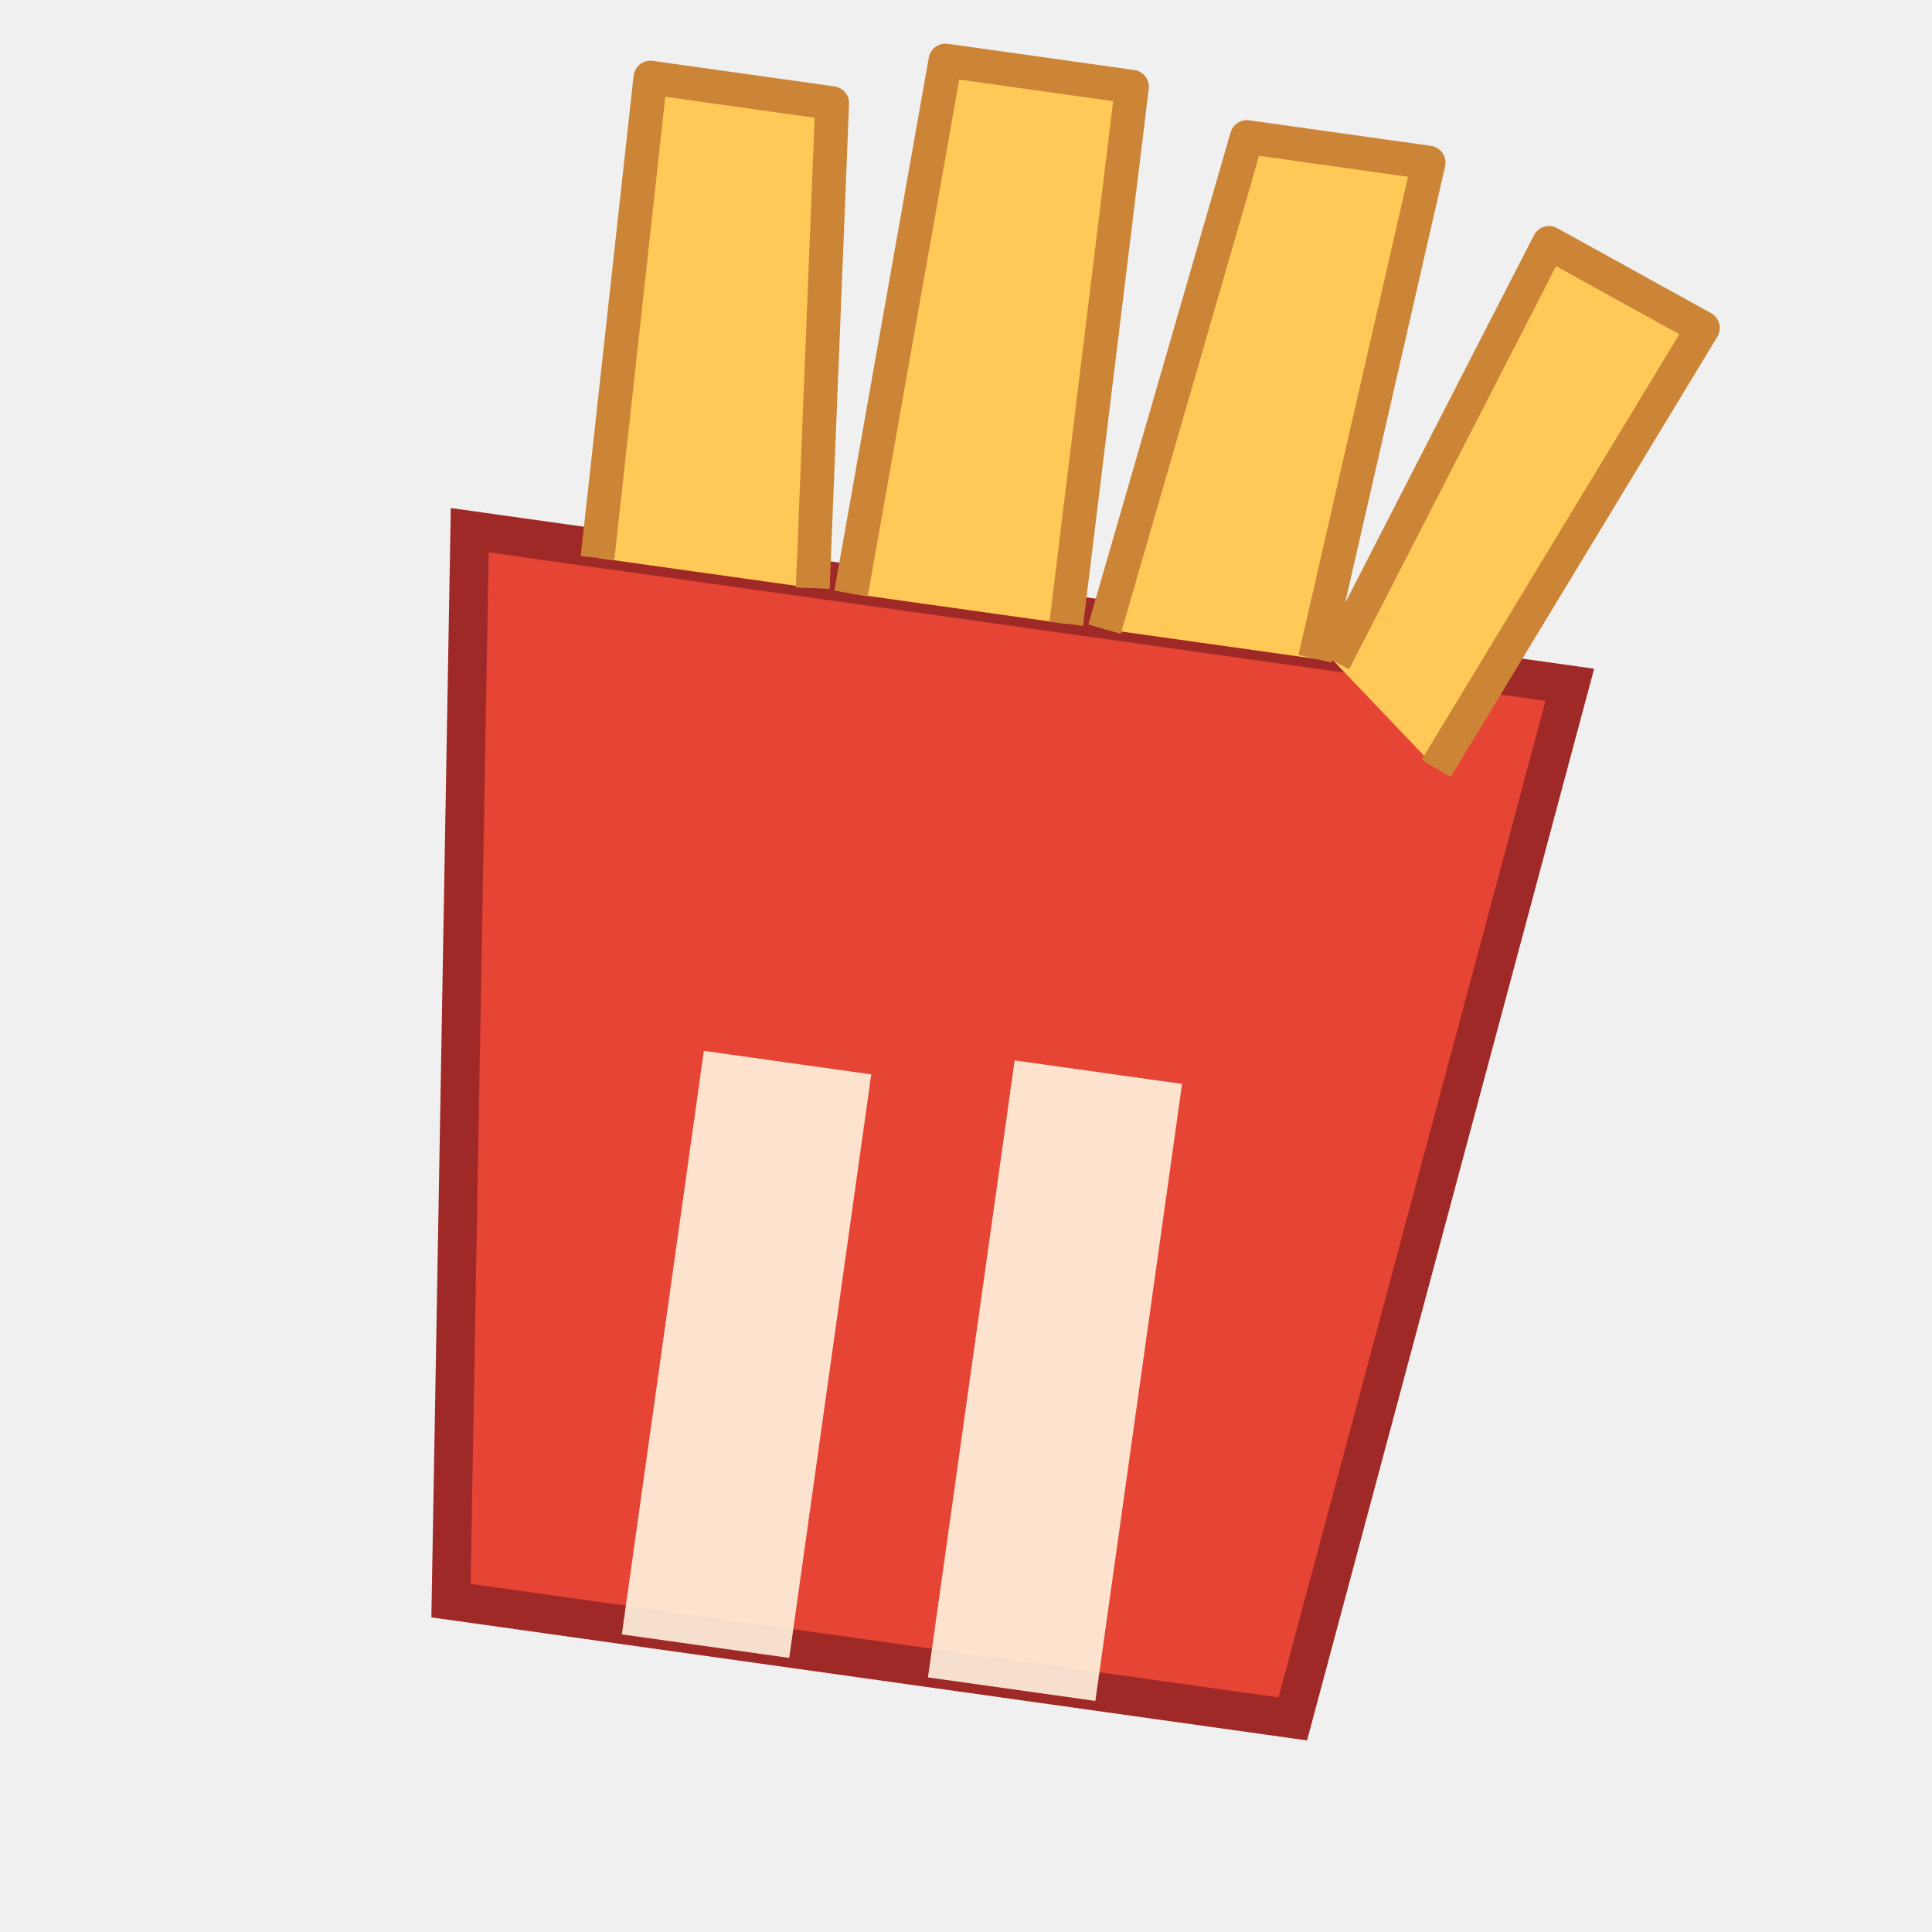
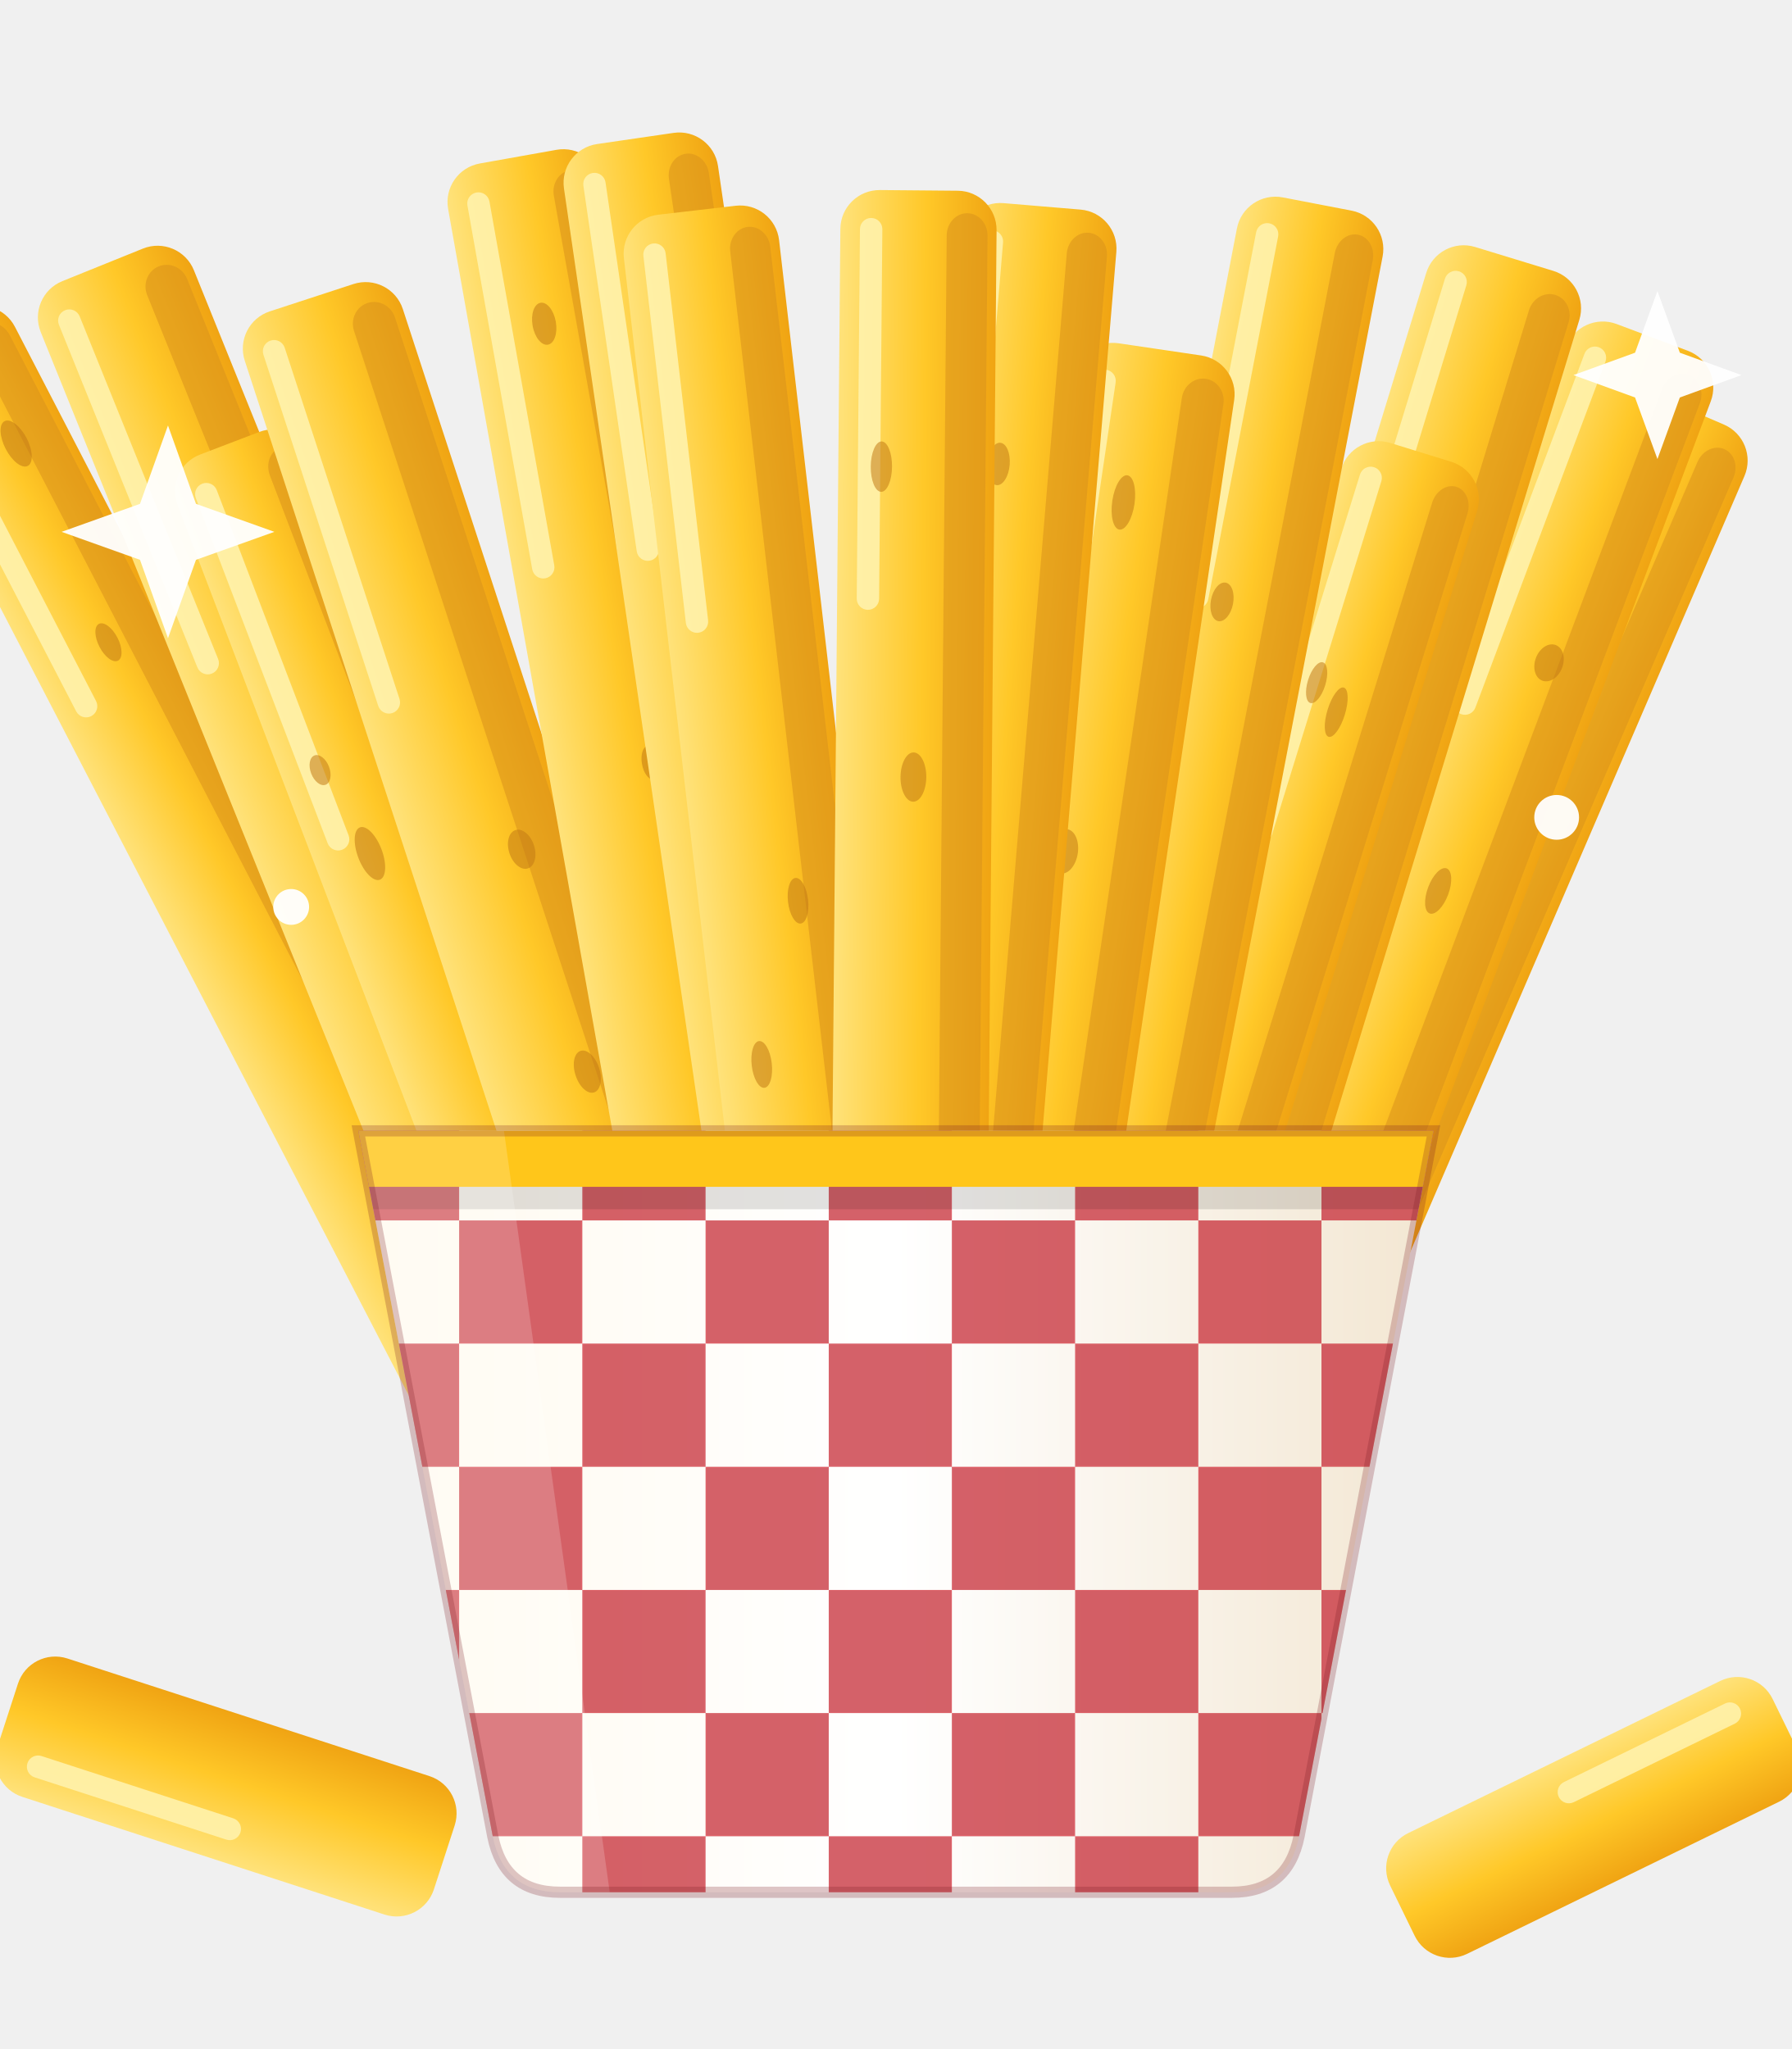
- <svg xmlns="http://www.w3.org/2000/svg" viewBox="0 0 400 400">
-   <g transform="rotate(8 200 205)">
-     <path d="M85 125h230l-27 220H112z" fill="#e64435" stroke="#9f2926" stroke-width="8" />
-     <path d="M112 127l-3-100h38l10 100M165 127l4-112h39l2 112M218 127l15-105h38l-9 105M266 127l32-92 34 13-42 98" fill="#ffc857" stroke="#cc8536" stroke-width="7" stroke-linejoin="round" />
-     <path d="M148 225h35v122h-35zm64-7h35v129h-35z" fill="#fff4df" opacity=".9" />
+ <svg xmlns="http://www.w3.org/2000/svg" viewBox="40 44 320 366" role="img" aria-label="Papas crocantes">
+   <defs>
+     <linearGradient id="fry" x1="0" y1="0" x2="1" y2="0">
+       <stop offset="0" stop-color="#ffe27a" />
+       <stop offset=".55" stop-color="#ffc828" />
+       <stop offset="1" stop-color="#f0a413" />
+     </linearGradient>
+     <linearGradient id="front" x1="0" y1="0" x2="1" y2="0">
+       <stop offset="0" stop-color="#fff9ec" />
+       <stop offset=".5" stop-color="#ffffff" />
+       <stop offset="1" stop-color="#f1e3cc" />
+     </linearGradient>
+     <pattern id="check" width="44" height="44" patternUnits="userSpaceOnUse" patternTransform="translate(100 240)">
+       <rect width="22" height="22" fill="#c72e38" />
+       <rect x="22" y="22" width="22" height="22" fill="#c72e38" />
+     </pattern>
+     <clipPath id="frontClip">
+       <path d="M104 246 H296 L272 372 Q270 382 260 382 H140 Q130 382 128 372 Z" />
+     </clipPath>
+   </defs>
+   <path d="M112 236 H288 L274 262 H126 Z" fill="#d9c4a3" />
+   <g transform="rotate(-27.4 130.8 300)">
+     <rect x="118.1" y="77.0" width="25.4" height="223.0" rx="7" fill="url(#fry)" />
+     <rect x="135.4" y="81.0" width="6.6" height="215.0" rx="4" fill="#d9921c" opacity=".55" />
+     <rect x="121.6" y="82.0" width="4" height="70.0" rx="2" fill="#fff3b0" opacity=".85" />
+     <ellipse cx="134.1" cy="102.6" rx="2.1" ry="4.5" fill="#c27a14" opacity=".55" />
+     <ellipse cx="132.4" cy="141.7" rx="1.8" ry="3.7" fill="#c27a14" opacity=".55" />
+   </g>
+   <g transform="rotate(23.3 263.1 300)">
+     <rect x="249.6" y="101.0" width="27.1" height="199.0" rx="7" fill="url(#fry)" />
+     <rect x="268.0" y="105.0" width="7.0" height="191.0" rx="4" fill="#d9921c" opacity=".55" />
+     <rect x="253.1" y="106.0" width="4" height="70.0" rx="2" fill="#fff3b0" opacity=".85" />
+     <ellipse cx="265.0" cy="123.6" rx="1.5" ry="3.2" fill="#c27a14" opacity=".55" />
+     <ellipse cx="263.7" cy="123.1" rx="2.3" ry="3.3" fill="#c27a14" opacity=".55" />
+   </g>
+   <g transform="rotate(20.6 261.5 300)">
+     <rect x="247.7" y="90.9" width="27.6" height="209.1" rx="7" fill="url(#fry)" />
+     <rect x="266.4" y="94.9" width="7.2" height="201.1" rx="4" fill="#d9921c" opacity=".55" />
+     <rect x="251.2" y="95.9" width="4" height="70.0" rx="2" fill="#fff3b0" opacity=".85" />
+     <ellipse cx="260.5" cy="196.9" rx="1.9" ry="4.3" fill="#c27a14" opacity=".55" />
+     <ellipse cx="264.7" cy="151.8" rx="2.5" ry="3.4" fill="#c27a14" opacity=".55" />
+   </g>
+   <g transform="rotate(-22.0 142.7 300)">
+     <rect x="127.9" y="74.9" width="29.5" height="225.1" rx="7" fill="url(#fry)" />
+     <rect x="148.0" y="78.9" width="7.7" height="217.1" rx="4" fill="#d9921c" opacity=".55" />
+     <rect x="131.4" y="79.9" width="4" height="70.0" rx="2" fill="#fff3b0" opacity=".85" />
+     <ellipse cx="142.4" cy="163.5" rx="1.7" ry="3.2" fill="#c27a14" opacity=".55" />
+     <ellipse cx="144.4" cy="149.0" rx="2.5" ry="3.7" fill="#c27a14" opacity=".55" />
+   </g>
+   <g transform="rotate(-20.9 148.6 300)">
+     <rect x="135.9" y="110.7" width="25.3" height="189.3" rx="7" fill="url(#fry)" />
+     <rect x="153.2" y="114.7" width="6.6" height="181.3" rx="4" fill="#d9921c" opacity=".55" />
+     <rect x="139.4" y="115.7" width="4" height="70.0" rx="2" fill="#fff3b0" opacity=".85" />
+     <ellipse cx="142.8" cy="171.0" rx="1.7" ry="2.8" fill="#c27a14" opacity=".55" />
+     <ellipse cx="145.8" cy="188.1" rx="2.2" ry="5.0" fill="#c27a14" opacity=".55" />
+   </g>
+   <g transform="rotate(17.0 246.4 300)">
+     <rect x="232.0" y="80.7" width="28.6" height="219.3" rx="7" fill="url(#fry)" />
+     <rect x="251.5" y="84.7" width="7.4" height="211.3" rx="4" fill="#d9921c" opacity=".55" />
+     <rect x="235.5" y="85.7" width="4" height="70.0" rx="2" fill="#fff3b0" opacity=".85" />
+     <ellipse cx="247.0" cy="150.0" rx="1.7" ry="2.7" fill="#c27a14" opacity=".55" />
+     <ellipse cx="239.3" cy="190.4" rx="1.4" ry="4.6" fill="#c27a14" opacity=".55" />
+   </g>
+   <g transform="rotate(17.2 239.5 300)">
+     <rect x="226.8" y="116.6" width="25.4" height="183.4" rx="7" fill="url(#fry)" />
+     <rect x="244.1" y="120.6" width="6.6" height="175.4" rx="4" fill="#d9921c" opacity=".55" />
+     <rect x="230.3" y="121.6" width="4" height="70.0" rx="2" fill="#fff3b0" opacity=".85" />
+     <ellipse cx="233.9" cy="161.4" rx="1.6" ry="3.8" fill="#c27a14" opacity=".55" />
+     <ellipse cx="238.8" cy="165.4" rx="1.6" ry="4.6" fill="#c27a14" opacity=".55" />
+   </g>
+   <g transform="rotate(-18.1 162.0 300)">
+     <rect x="147.1" y="86.6" width="29.7" height="213.4" rx="7" fill="url(#fry)" />
+     <rect x="167.3" y="90.6" width="7.7" height="205.4" rx="4" fill="#d9921c" opacity=".55" />
+     <rect x="150.6" y="91.6" width="4" height="70.0" rx="2" fill="#fff3b0" opacity=".85" />
+     <ellipse cx="167.0" cy="191.9" rx="2.3" ry="3.6" fill="#c27a14" opacity=".55" />
+     <ellipse cx="165.8" cy="233.3" rx="2.2" ry="3.9" fill="#c27a14" opacity=".55" />
+   </g>
+   <g transform="rotate(10.9 232.9 300)">
+     <rect x="219.7" y="76.4" width="26.5" height="223.6" rx="7" fill="url(#fry)" />
+     <rect x="237.7" y="80.4" width="6.9" height="215.6" rx="4" fill="#d9921c" opacity=".55" />
+     <rect x="223.2" y="81.4" width="4" height="70.0" rx="2" fill="#fff3b0" opacity=".85" />
+     <ellipse cx="229.7" cy="149.4" rx="2.0" ry="3.5" fill="#c27a14" opacity=".55" />
+     <ellipse cx="227.1" cy="237.7" rx="1.9" ry="2.8" fill="#c27a14" opacity=".55" />
+   </g>
+   <g transform="rotate(-10.1 173.1 300)">
+     <rect x="159.2" y="68.4" width="27.9" height="231.6" rx="7" fill="url(#fry)" />
+     <rect x="178.2" y="72.4" width="7.3" height="223.6" rx="4" fill="#d9921c" opacity=".55" />
+     <rect x="162.7" y="73.4" width="4" height="70.0" rx="2" fill="#fff3b0" opacity=".85" />
+     <ellipse cx="172.5" cy="98.6" rx="2.1" ry="3.8" fill="#c27a14" opacity=".55" />
+     <ellipse cx="177.4" cy="179.1" rx="1.5" ry="3.0" fill="#c27a14" opacity=".55" />
+   </g>
+   <g transform="rotate(8.4 218.5 300)">
+     <rect x="204.1" y="104.3" width="28.9" height="195.7" rx="7" fill="url(#fry)" />
+     <rect x="223.7" y="108.3" width="7.5" height="187.7" rx="4" fill="#d9921c" opacity=".55" />
+     <rect x="207.6" y="109.3" width="4" height="70.0" rx="2" fill="#fff3b0" opacity=".85" />
+     <ellipse cx="214.7" cy="195.5" rx="2.5" ry="4.0" fill="#c27a14" opacity=".55" />
+     <ellipse cx="216.1" cy="132.3" rx="2.0" ry="4.9" fill="#c27a14" opacity=".55" />
+   </g>
+   <g transform="rotate(-8.3 187.1 300)">
+     <rect x="173.3" y="66.3" width="27.8" height="233.7" rx="7" fill="url(#fry)" />
+     <rect x="192.1" y="70.3" width="7.2" height="225.7" rx="4" fill="#d9921c" opacity=".55" />
+     <rect x="176.8" y="71.3" width="4" height="70.0" rx="2" fill="#fff3b0" opacity=".85" />
+     <ellipse cx="184.9" cy="130.1" rx="1.6" ry="4.4" fill="#c27a14" opacity=".55" />
+     <ellipse cx="188.5" cy="156.7" rx="2.2" ry="3.8" fill="#c27a14" opacity=".55" />
+   </g>
+   <g transform="rotate(-6.6 189.7 300)">
+     <rect x="175.8" y="80.1" width="27.9" height="219.9" rx="7" fill="url(#fry)" />
+     <rect x="194.8" y="84.1" width="7.2" height="211.9" rx="4" fill="#d9921c" opacity=".55" />
+     <rect x="179.3" y="85.1" width="4" height="70.0" rx="2" fill="#fff3b0" opacity=".85" />
+     <ellipse cx="183.7" cy="233.0" rx="1.8" ry="4.2" fill="#c27a14" opacity=".55" />
+     <ellipse cx="193.5" cy="204.7" rx="1.8" ry="4.1" fill="#c27a14" opacity=".55" />
+   </g>
+   <g transform="rotate(4.8 207.8 300)">
+     <rect x="193.8" y="80.1" width="27.8" height="219.9" rx="7" fill="url(#fry)" />
+     <rect x="212.8" y="84.1" width="7.2" height="211.9" rx="4" fill="#d9921c" opacity=".55" />
+     <rect x="197.3" y="85.1" width="4" height="70.0" rx="2" fill="#fff3b0" opacity=".85" />
+     <ellipse cx="200.1" cy="217.5" rx="2.0" ry="4.8" fill="#c27a14" opacity=".55" />
+     <ellipse cx="203.8" cy="126.6" rx="2.0" ry="3.8" fill="#c27a14" opacity=".55" />
+   </g>
+   <g transform="rotate(0.5 202.2 300)">
+     <rect x="188.2" y="78.0" width="27.9" height="222.0" rx="7" fill="url(#fry)" />
+     <rect x="207.2" y="82.0" width="7.3" height="214.0" rx="4" fill="#d9921c" opacity=".55" />
+     <rect x="191.7" y="83.0" width="4" height="70.0" rx="2" fill="#fff3b0" opacity=".85" />
+     <ellipse cx="202.1" cy="182.8" rx="2.3" ry="4.4" fill="#c27a14" opacity=".55" />
+     <ellipse cx="195.9" cy="127.4" rx="1.9" ry="4.5" fill="#c27a14" opacity=".55" />
+   </g>
+   <g clip-path="url(#frontClip)">
+     <rect x="90" y="240" width="220" height="150" fill="url(#front)" />
+     <rect x="90" y="240" width="220" height="150" fill="url(#check)" opacity=".92" />
+     <rect x="90" y="240" width="220" height="150" fill="url(#front)" opacity=".18" />
+     <rect x="90" y="240" width="220" height="16" fill="#ffc61a" />
+     <rect x="90" y="256" width="220" height="4" fill="#000" opacity=".12" />
+     <path d="M104 246 H130 L150 390 H128 Z" fill="#fff" opacity=".18" />
+   </g>
+   <path d="M104 246 H296 L272 372 Q270 382 260 382 H140 Q130 382 128 372 Z" fill="none" stroke="#7f1d25" stroke-opacity=".25" stroke-width="2" />
+   <g transform="rotate(-72 74 360)">
+     <rect x="60" y="326" width="26" height="82" rx="7" fill="url(#fry)" />
+     <rect x="64" y="332" width="4" height="40" rx="2" fill="#fff3b0" opacity=".85" />
+   </g>
+   <g transform="rotate(64 330 366)">
+     <rect x="318" y="334" width="24" height="76" rx="7" fill="url(#fry)" />
+     <rect x="322" y="340" width="4" height="36" rx="2" fill="#fff3b0" opacity=".85" />
+   </g>
+   <g fill="#fff" opacity=".95">
+     <path d="M70 120 l5 14 14 5 -14 5 -5 14 -5 -14 -14 -5 14 -5z" />
+     <path d="M336 96 l4 11 11 4 -11 4 -4 11 -4 -11 -11 -4 11 -4z" />
+     <circle cx="318" cy="190" r="4" />
+     <circle cx="92" cy="206" r="3.2" />
  </g>
</svg>
